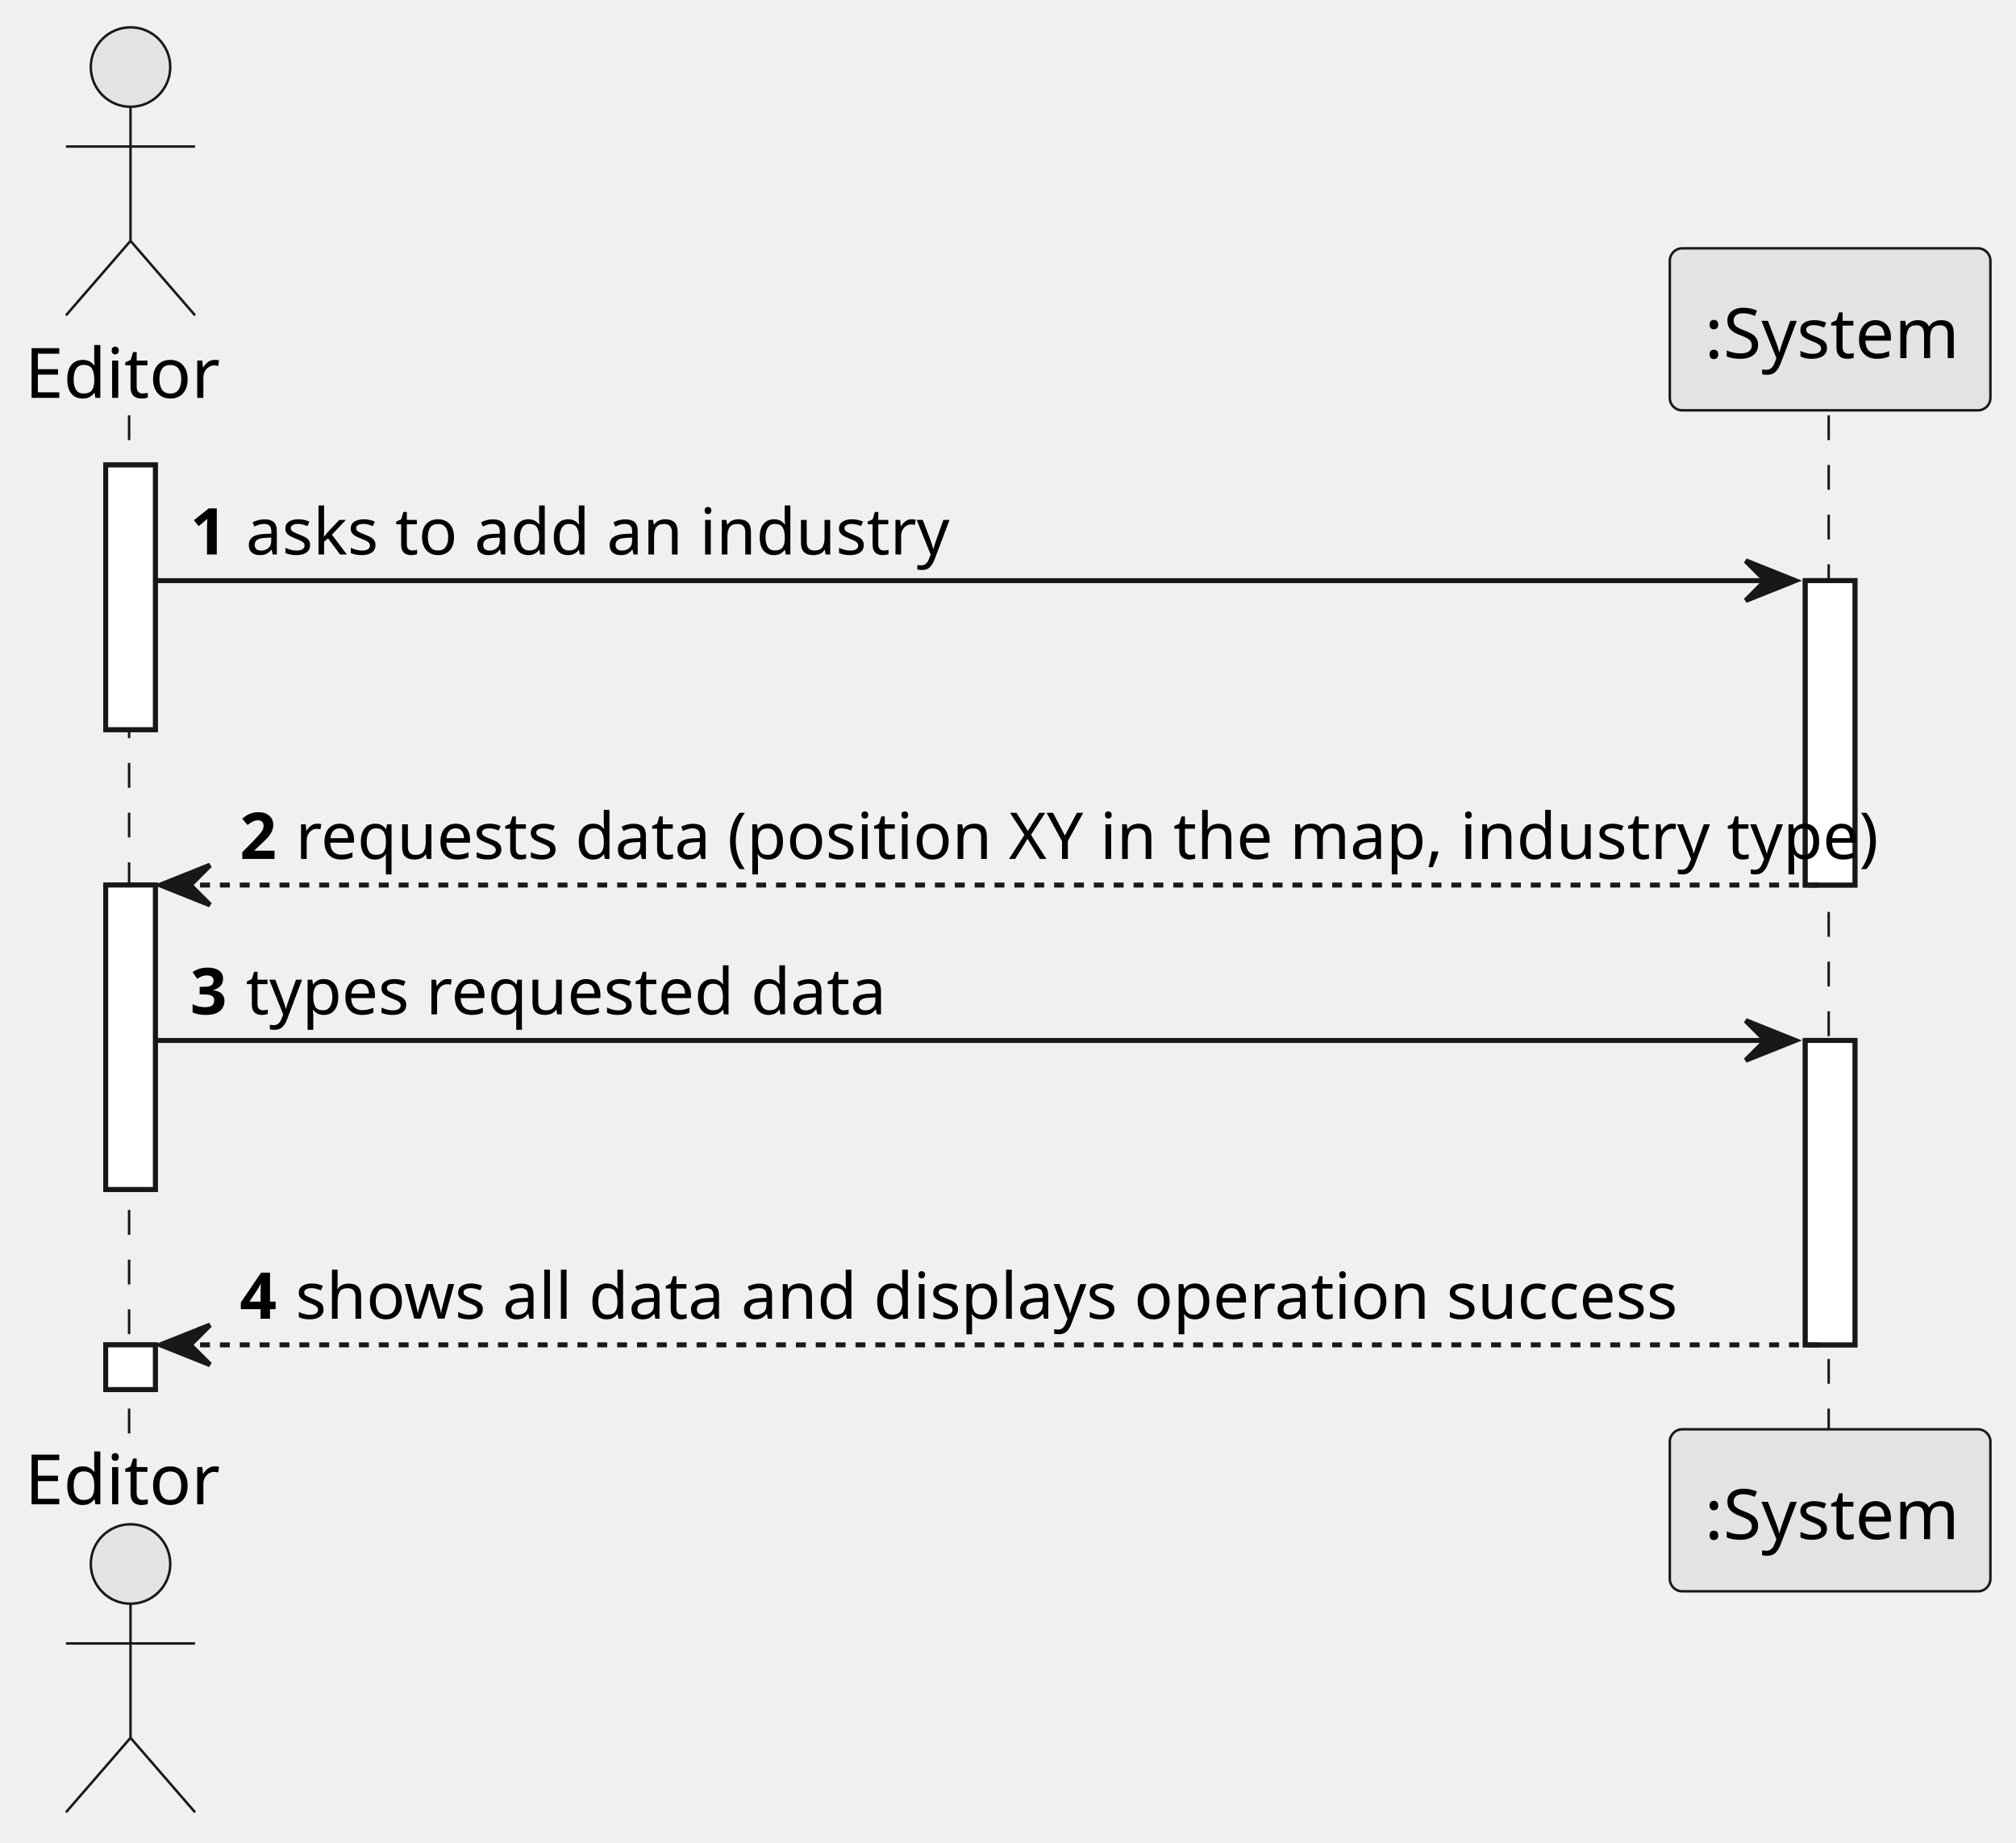
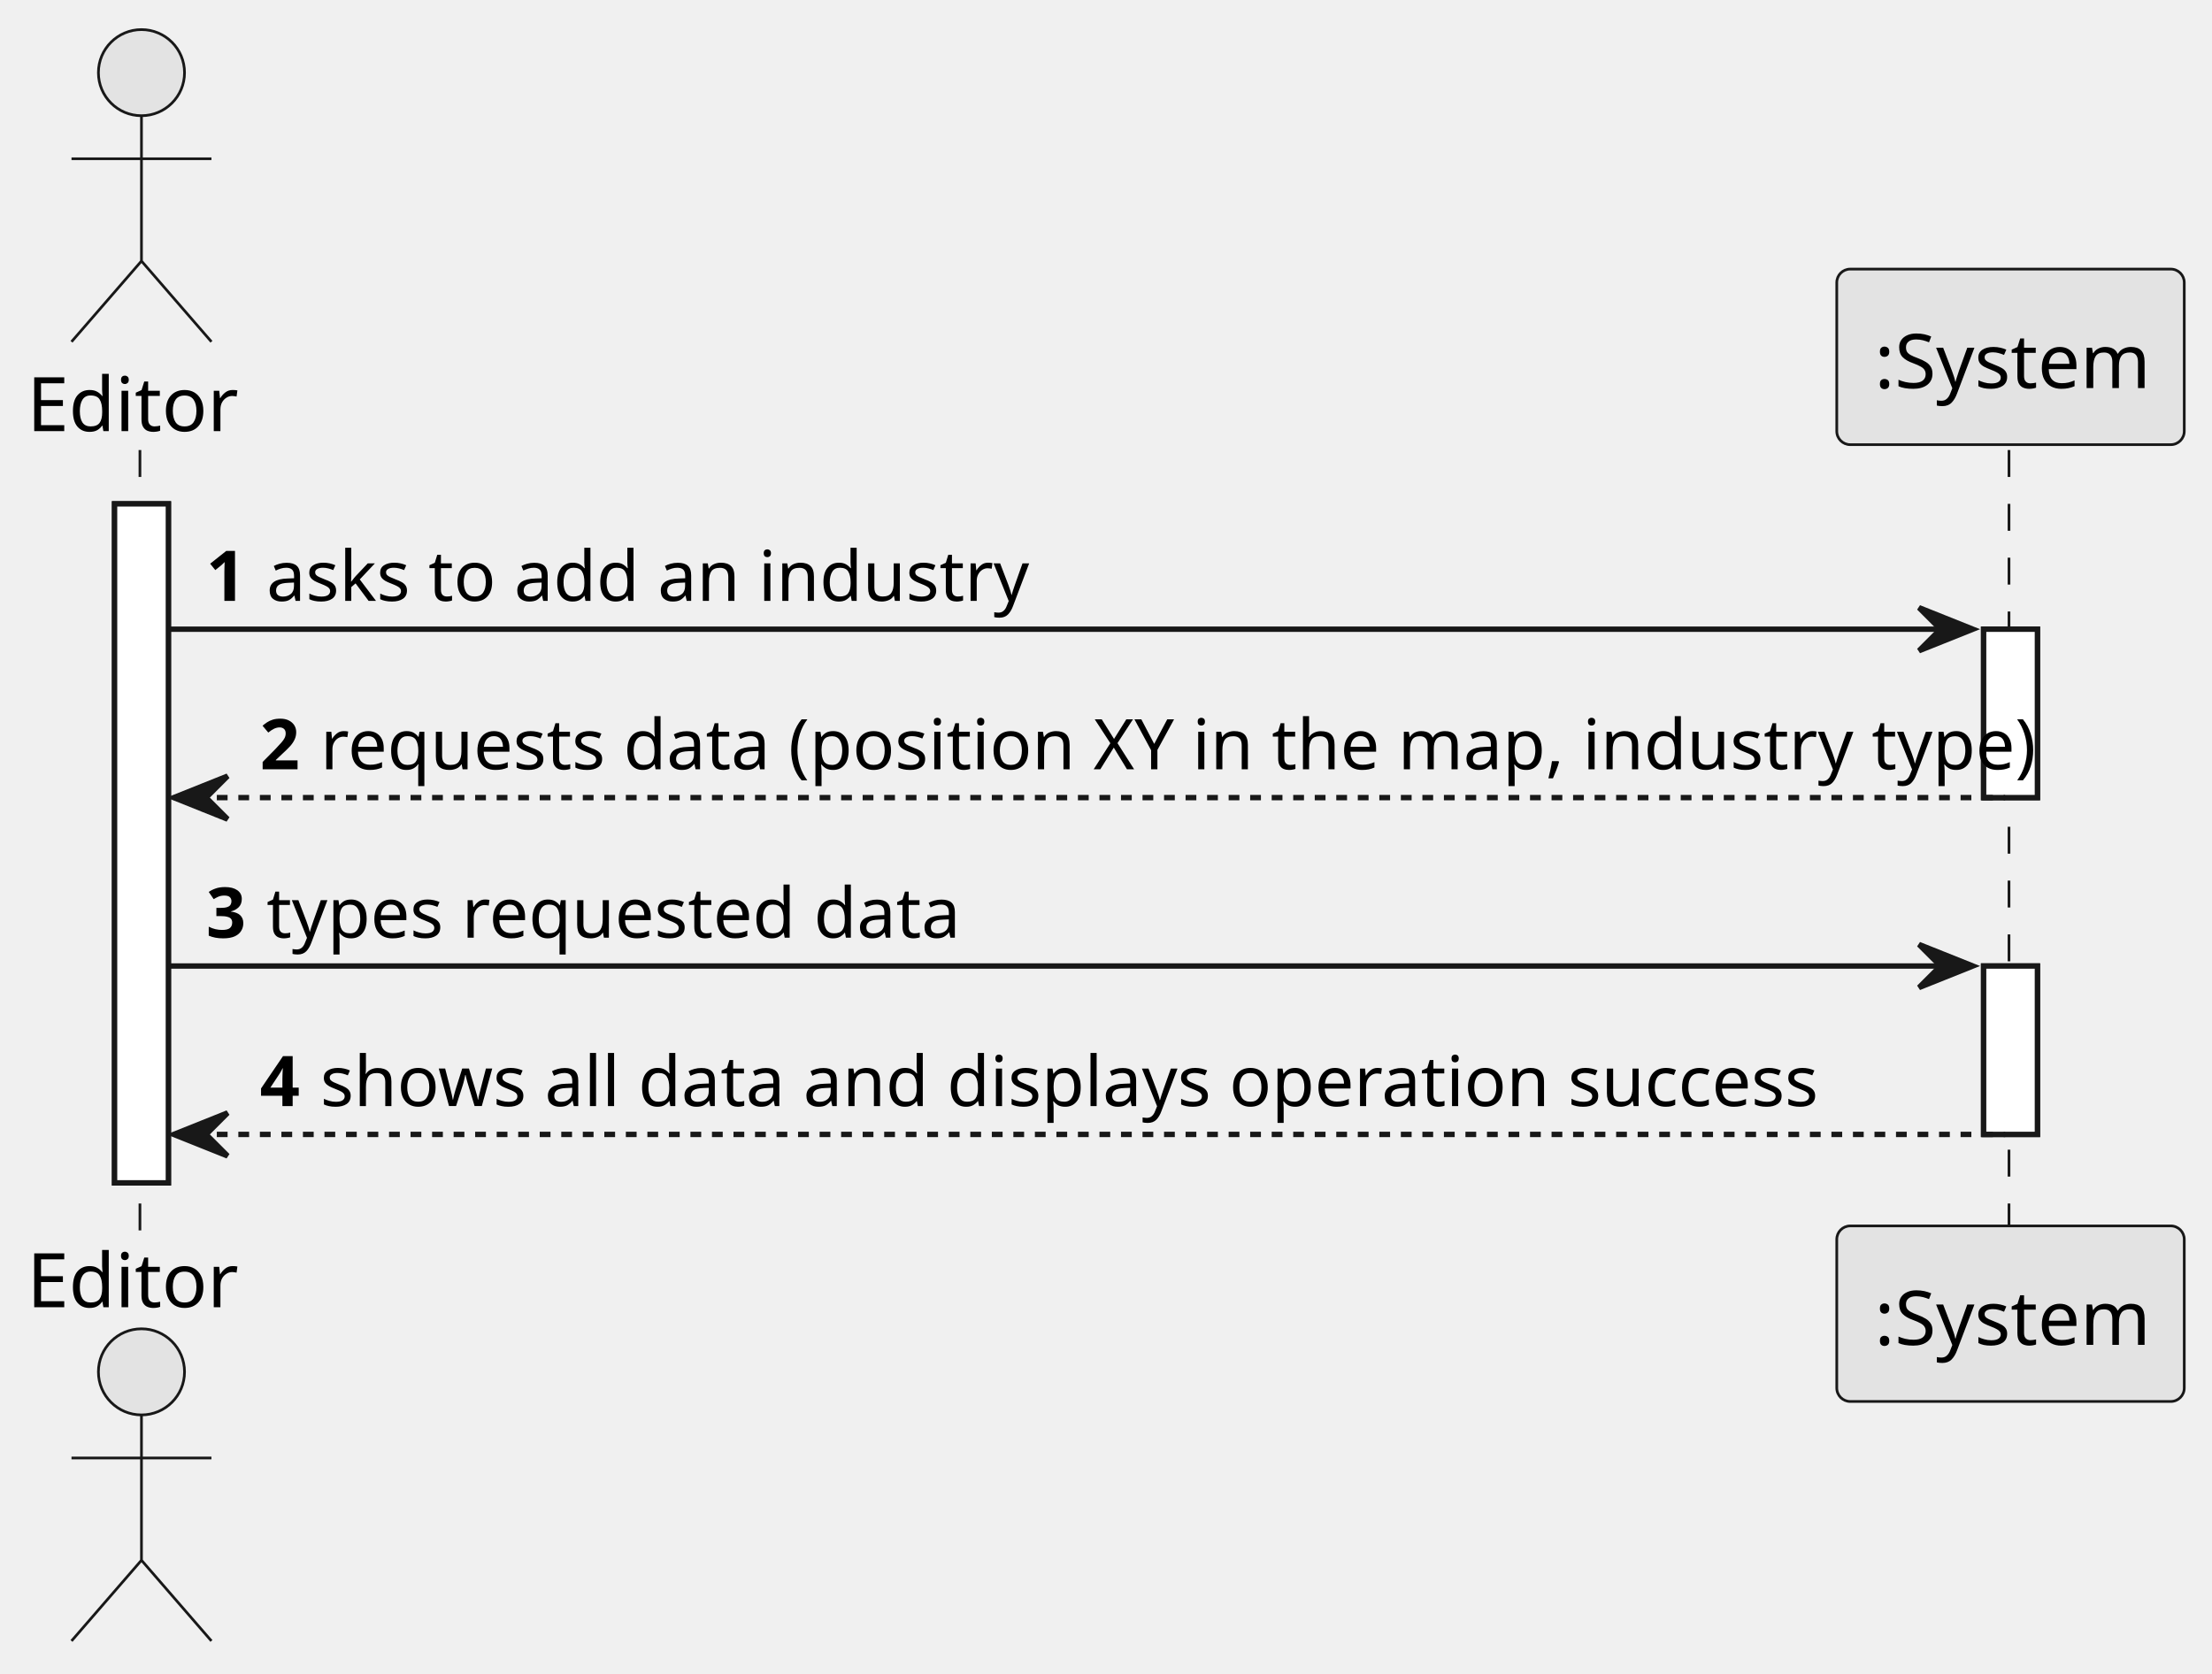
- <svg xmlns="http://www.w3.org/2000/svg" contentStyleType="text/css" height="371px" preserveAspectRatio="none" style="width:406px;height:371px;background:#FFFFFF;" version="1.1" viewBox="0 0 406 371" width="406px" zoomAndPan="magnify">
+ <svg xmlns="http://www.w3.org/2000/svg" contentStyleType="text/css" height="311px" preserveAspectRatio="none" style="width:411px;height:311px;background:#FFFFFF;" version="1.1" viewBox="0 0 411 311" width="411px" zoomAndPan="magnify">
  <defs />
  <g>
-     <rect fill="#FFFFFF" height="53.291" style="stroke:#181818;stroke-width:1.0;" width="10" x="21.286" y="93.621" />
-     <rect fill="#FFFFFF" height="61.291" style="stroke:#181818;stroke-width:1.0;" width="10" x="21.286" y="178.203" />
-     <rect fill="#FFFFFF" height="9" style="stroke:#181818;stroke-width:1.0;" width="10" x="21.286" y="270.785" />
-     <rect fill="#FFFFFF" height="61.291" style="stroke:#181818;stroke-width:1.0;" width="10" x="363.563" y="116.912" />
-     <rect fill="#FFFFFF" height="61.291" style="stroke:#181818;stroke-width:1.0;" width="10" x="363.563" y="209.494" />
-     <line style="stroke:#181818;stroke-width:0.5;stroke-dasharray:5.0,5.0;" x1="26" x2="26" y1="83.621" y2="288.785" />
-     <line style="stroke:#181818;stroke-width:0.5;stroke-dasharray:5.0,5.0;" x1="368.28" x2="368.28" y1="83.621" y2="288.785" />
+     <rect fill="#FFFFFF" height="126.164" style="stroke:#181818;stroke-width:1.0;" width="10" x="21.286" y="93.621" />
+     <rect fill="#FFFFFF" height="31.291" style="stroke:#181818;stroke-width:1.0;" width="10" x="368.563" y="116.912" />
+     <rect fill="#FFFFFF" height="31.291" style="stroke:#181818;stroke-width:1.0;" width="10" x="368.563" y="179.494" />
+     <line style="stroke:#181818;stroke-width:0.5;stroke-dasharray:5.0,5.0;" x1="26" x2="26" y1="83.621" y2="228.785" />
+     <line style="stroke:#181818;stroke-width:0.5;stroke-dasharray:5.0,5.0;" x1="373.28" x2="373.28" y1="83.621" y2="228.785" />
    <text fill="#000000" font-family="sans-serif" font-size="14" lengthAdjust="spacing" textLength="36.572" x="5" y="80.107">Editor</text>
    <ellipse cx="26.286" cy="13.5" fill="#E3E3E3" rx="8" ry="8" style="stroke:#181818;stroke-width:0.5;" />
    <path d="M26.286,21.5 L26.286,48.5 M13.286,29.5 L39.286,29.5 M26.286,48.5 L13.286,63.5 M26.286,48.5 L39.286,63.5 " fill="none" style="stroke:#181818;stroke-width:0.5;" />
-     <text fill="#000000" font-family="sans-serif" font-size="14" lengthAdjust="spacing" textLength="36.572" x="5" y="302.893">Editor</text>
-     <ellipse cx="26.286" cy="314.906" fill="#E3E3E3" rx="8" ry="8" style="stroke:#181818;stroke-width:0.5;" />
-     <path d="M26.286,322.906 L26.286,349.906 M13.286,330.906 L39.286,330.906 M26.286,349.906 L13.286,364.906 M26.286,349.906 L39.286,364.906 " fill="none" style="stroke:#181818;stroke-width:0.5;" />
-     <rect fill="#E3E3E3" height="32.621" rx="2.5" ry="2.5" style="stroke:#181818;stroke-width:0.5;" width="64.565" x="336.28" y="50" />
-     <text fill="#000000" font-family="sans-serif" font-size="14" lengthAdjust="spacing" textLength="50.565" x="343.28" y="72.107">:System</text>
-     <rect fill="#E3E3E3" height="32.621" rx="2.5" ry="2.5" style="stroke:#181818;stroke-width:0.5;" width="64.565" x="336.28" y="287.785" />
-     <text fill="#000000" font-family="sans-serif" font-size="14" lengthAdjust="spacing" textLength="50.565" x="343.28" y="309.893">:System</text>
-     <rect fill="#FFFFFF" height="53.291" style="stroke:#181818;stroke-width:1.0;" width="10" x="21.286" y="93.621" />
-     <rect fill="#FFFFFF" height="61.291" style="stroke:#181818;stroke-width:1.0;" width="10" x="21.286" y="178.203" />
-     <rect fill="#FFFFFF" height="9" style="stroke:#181818;stroke-width:1.0;" width="10" x="21.286" y="270.785" />
-     <rect fill="#FFFFFF" height="61.291" style="stroke:#181818;stroke-width:1.0;" width="10" x="363.563" y="116.912" />
-     <rect fill="#FFFFFF" height="61.291" style="stroke:#181818;stroke-width:1.0;" width="10" x="363.563" y="209.494" />
-     <polygon fill="#181818" points="351.563,112.912,361.563,116.912,351.563,120.912,355.563,116.912" style="stroke:#181818;stroke-width:1.0;" />
-     <line style="stroke:#181818;stroke-width:1.0;" x1="31.286" x2="357.563" y1="116.912" y2="116.912" />
+     <text fill="#000000" font-family="sans-serif" font-size="14" lengthAdjust="spacing" textLength="36.572" x="5" y="242.893">Editor</text>
+     <ellipse cx="26.286" cy="254.906" fill="#E3E3E3" rx="8" ry="8" style="stroke:#181818;stroke-width:0.5;" />
+     <path d="M26.286,262.906 L26.286,289.906 M13.286,270.906 L39.286,270.906 M26.286,289.906 L13.286,304.906 M26.286,289.906 L39.286,304.906 " fill="none" style="stroke:#181818;stroke-width:0.5;" />
+     <rect fill="#E3E3E3" height="32.621" rx="2.5" ry="2.5" style="stroke:#181818;stroke-width:0.5;" width="64.565" x="341.28" y="50" />
+     <text fill="#000000" font-family="sans-serif" font-size="14" lengthAdjust="spacing" textLength="50.565" x="348.28" y="72.107">:System</text>
+     <rect fill="#E3E3E3" height="32.621" rx="2.5" ry="2.5" style="stroke:#181818;stroke-width:0.5;" width="64.565" x="341.28" y="227.785" />
+     <text fill="#000000" font-family="sans-serif" font-size="14" lengthAdjust="spacing" textLength="50.565" x="348.28" y="249.893">:System</text>
+     <rect fill="#FFFFFF" height="126.164" style="stroke:#181818;stroke-width:1.0;" width="10" x="21.286" y="93.621" />
+     <rect fill="#FFFFFF" height="31.291" style="stroke:#181818;stroke-width:1.0;" width="10" x="368.563" y="116.912" />
+     <rect fill="#FFFFFF" height="31.291" style="stroke:#181818;stroke-width:1.0;" width="10" x="368.563" y="179.494" />
+     <polygon fill="#181818" points="356.563,112.912,366.563,116.912,356.563,120.912,360.563,116.912" style="stroke:#181818;stroke-width:1.0;" />
+     <line style="stroke:#181818;stroke-width:1.0;" x1="31.286" x2="362.563" y1="116.912" y2="116.912" />
    <text fill="#000000" font-family="sans-serif" font-size="13" font-weight="bold" lengthAdjust="spacing" textLength="7.23" x="38.286" y="111.649">1</text>
    <text fill="#000000" font-family="sans-serif" font-size="13" lengthAdjust="spacing" textLength="133.688" x="49.516" y="111.649">asks to add an industry</text>
-     <polygon fill="#181818" points="42.286,174.203,32.286,178.203,42.286,182.203,38.286,178.203" style="stroke:#181818;stroke-width:1.0;" />
-     <line style="stroke:#181818;stroke-width:1.0;stroke-dasharray:2.0,2.0;" x1="36.286" x2="367.563" y1="178.203" y2="178.203" />
-     <text fill="#000000" font-family="sans-serif" font-size="13" font-weight="bold" lengthAdjust="spacing" textLength="7.23" x="48.286" y="172.94">2</text>
-     <text fill="#000000" font-family="sans-serif" font-size="13" lengthAdjust="spacing" textLength="302.047" x="59.516" y="172.94">requests data (position XY in the map, industry type)</text>
-     <polygon fill="#181818" points="351.563,205.494,361.563,209.494,351.563,213.494,355.563,209.494" style="stroke:#181818;stroke-width:1.0;" />
-     <line style="stroke:#181818;stroke-width:1.0;" x1="31.286" x2="357.563" y1="209.494" y2="209.494" />
-     <text fill="#000000" font-family="sans-serif" font-size="13" font-weight="bold" lengthAdjust="spacing" textLength="7.23" x="38.286" y="204.231">3</text>
-     <text fill="#000000" font-family="sans-serif" font-size="13" lengthAdjust="spacing" textLength="121.418" x="49.516" y="204.231">types requested data</text>
-     <polygon fill="#181818" points="42.286,266.785,32.286,270.785,42.286,274.785,38.286,270.785" style="stroke:#181818;stroke-width:1.0;" />
-     <line style="stroke:#181818;stroke-width:1.0;stroke-dasharray:2.0,2.0;" x1="36.286" x2="367.563" y1="270.785" y2="270.785" />
-     <text fill="#000000" font-family="sans-serif" font-size="13" font-weight="bold" lengthAdjust="spacing" textLength="7.23" x="48.286" y="265.522">4</text>
-     <text fill="#000000" font-family="sans-serif" font-size="13" lengthAdjust="spacing" textLength="266.652" x="59.516" y="265.522">shows all data and displays operation success</text>
+     <polygon fill="#181818" points="42.286,144.203,32.286,148.203,42.286,152.203,38.286,148.203" style="stroke:#181818;stroke-width:1.0;" />
+     <line style="stroke:#181818;stroke-width:1.0;stroke-dasharray:2.0,2.0;" x1="36.286" x2="372.563" y1="148.203" y2="148.203" />
+     <text fill="#000000" font-family="sans-serif" font-size="13" font-weight="bold" lengthAdjust="spacing" textLength="7.23" x="48.286" y="142.94">2</text>
+     <text fill="#000000" font-family="sans-serif" font-size="13" lengthAdjust="spacing" textLength="302.047" x="59.516" y="142.94">requests data (position XY in the map, industry type)</text>
+     <polygon fill="#181818" points="356.563,175.494,366.563,179.494,356.563,183.494,360.563,179.494" style="stroke:#181818;stroke-width:1.0;" />
+     <line style="stroke:#181818;stroke-width:1.0;" x1="31.286" x2="362.563" y1="179.494" y2="179.494" />
+     <text fill="#000000" font-family="sans-serif" font-size="13" font-weight="bold" lengthAdjust="spacing" textLength="7.23" x="38.286" y="174.231">3</text>
+     <text fill="#000000" font-family="sans-serif" font-size="13" lengthAdjust="spacing" textLength="121.418" x="49.516" y="174.231">types requested data</text>
+     <polygon fill="#181818" points="42.286,206.785,32.286,210.785,42.286,214.785,38.286,210.785" style="stroke:#181818;stroke-width:1.0;" />
+     <line style="stroke:#181818;stroke-width:1.0;stroke-dasharray:2.0,2.0;" x1="36.286" x2="372.563" y1="210.785" y2="210.785" />
+     <text fill="#000000" font-family="sans-serif" font-size="13" font-weight="bold" lengthAdjust="spacing" textLength="7.23" x="48.286" y="205.523">4</text>
+     <text fill="#000000" font-family="sans-serif" font-size="13" lengthAdjust="spacing" textLength="266.652" x="59.516" y="205.523">shows all data and displays operation success</text>
  </g>
</svg>
